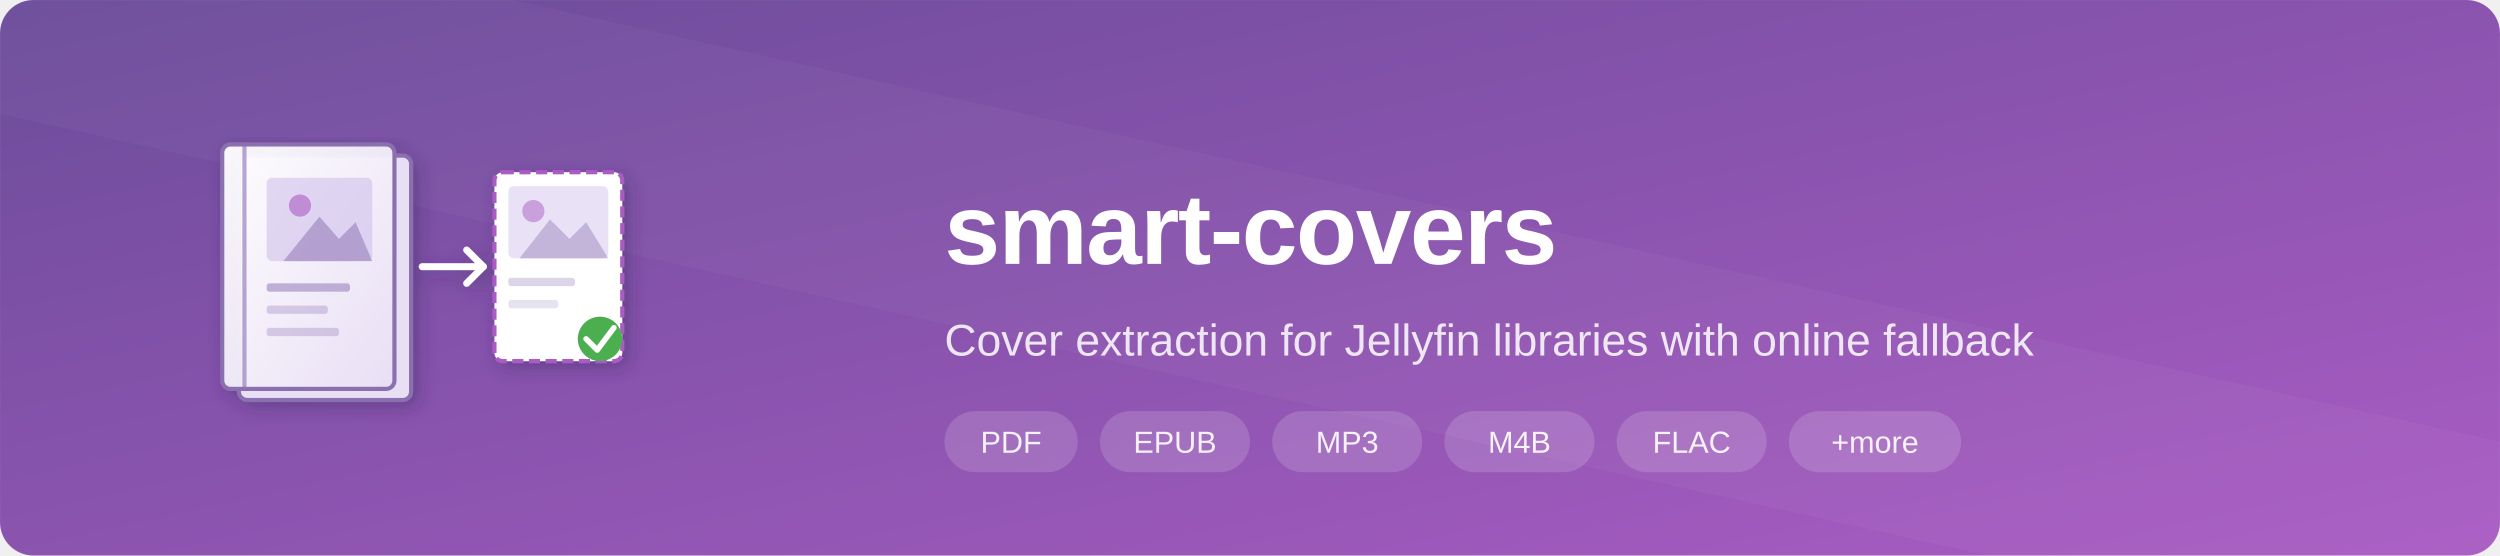
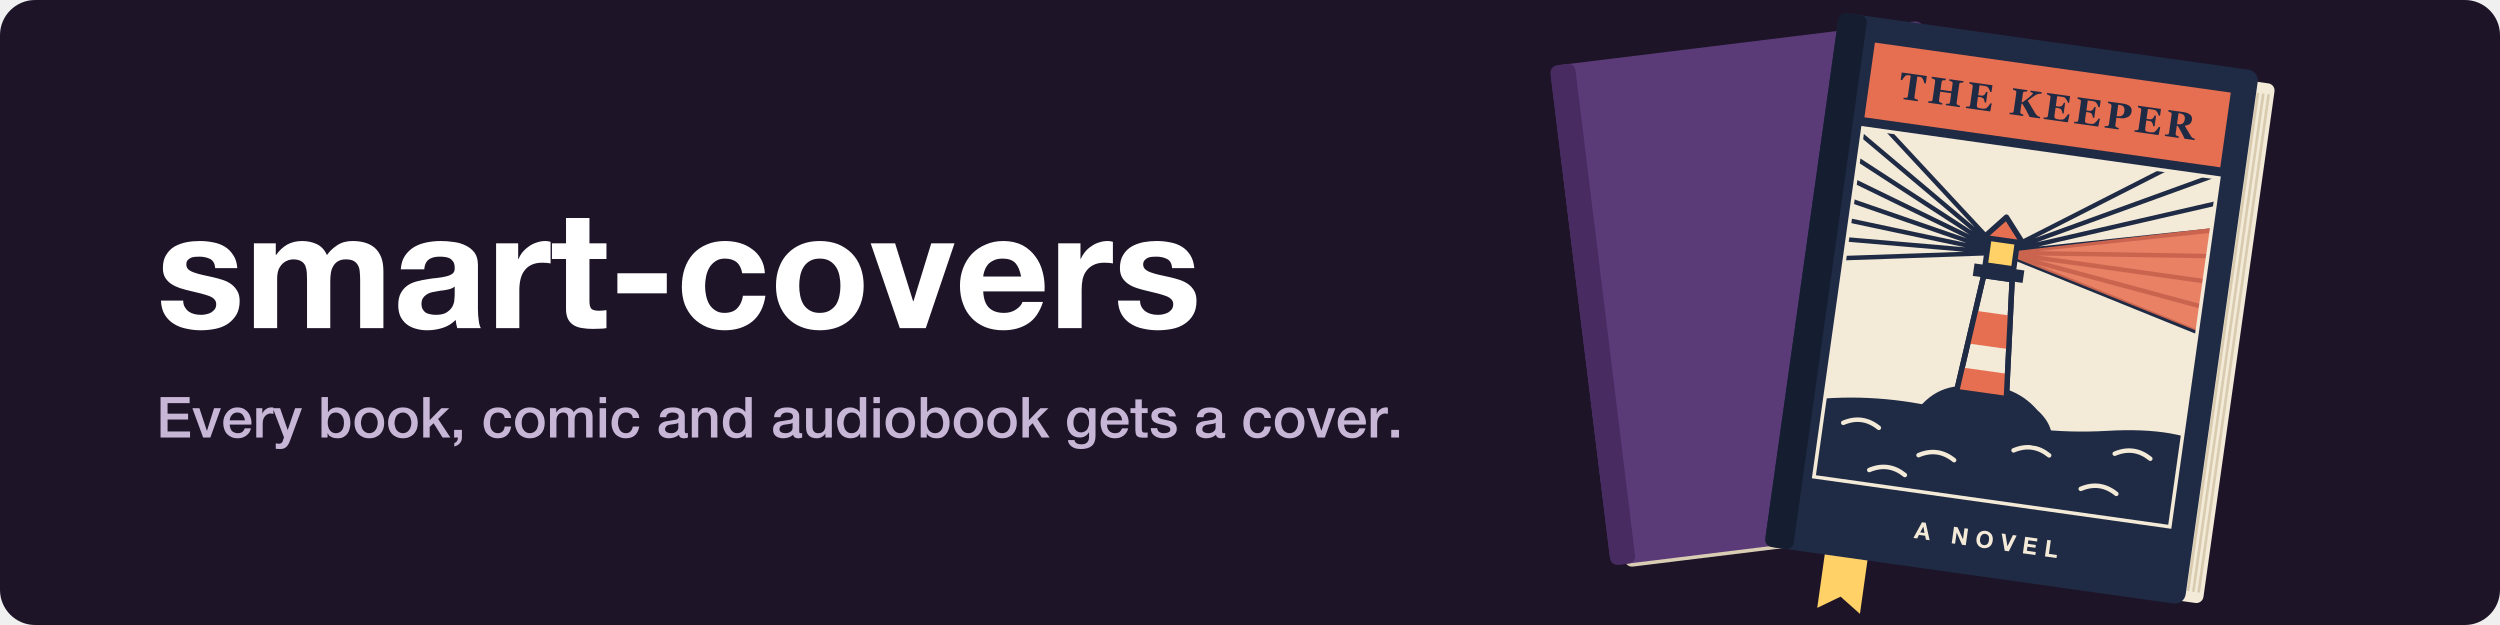
- <svg xmlns="http://www.w3.org/2000/svg" viewBox="0 0 900 200" width="900" height="200">
+ <svg xmlns="http://www.w3.org/2000/svg" viewBox="0 0 1280 320" width="1280" height="320" role="img" aria-label="smart-covers: a hardcover book with a lighthouse cover">
  <defs>
-     <linearGradient id="bg" x1="0%" y1="0%" x2="100%" y2="100%">
-       <stop offset="0%" stop-color="#6B4C9A" />
-       <stop offset="100%" stop-color="#AA5CC3" />
-     </linearGradient>
-     <linearGradient id="bookGrad" x1="0%" y1="0%" x2="100%" y2="100%">
-       <stop offset="0%" stop-color="#ffffff" stop-opacity="0.95" />
-       <stop offset="100%" stop-color="#e8dff5" stop-opacity="0.95" />
-     </linearGradient>
-     <filter id="shadow" x="-5%" y="-5%" width="115%" height="115%">
-       <feDropShadow dx="2" dy="2" stdDeviation="3" flood-color="#3a2260" flood-opacity="0.4" />
-     </filter>
+     <clipPath id="c">
+       <rect width="1280" height="320" rx="18" />
+     </clipPath>
+     <clipPath id="a">
+       <rect x="22" y="62" width="200" height="196" />
+     </clipPath>
  </defs>
-   <rect width="900" height="200" rx="12" fill="url(#bg)" />
-   <rect width="900" height="200" rx="12" fill="none" stroke="white" stroke-opacity="0.05" stroke-width="0.5" />
-   <line x1="0" y1="0" x2="900" y2="200" stroke="white" stroke-opacity="0.03" stroke-width="80" />
-   <g transform="translate(80, 52)" filter="url(#shadow)">
-     <rect x="6" y="4" width="62" height="88" rx="3" fill="#e8dff5" stroke="#8b6fb0" stroke-width="1.5" />
-     <rect x="0" y="0" width="62" height="88" rx="3" fill="url(#bookGrad)" stroke="#8b6fb0" stroke-width="1.5" />
-     <line x1="8" y1="0" x2="8" y2="88" stroke="#8b6fb0" stroke-width="1.5" stroke-opacity="0.6" />
-     <rect x="16" y="12" width="38" height="30" rx="2" fill="#c9b8e8" fill-opacity="0.5" />
-     <circle cx="28" cy="22" r="4" fill="#AA5CC3" fill-opacity="0.6" />
-     <polygon points="22,42 35,26 42,34 48,28 54,42" fill="#8b6fb0" fill-opacity="0.5" />
-     <rect x="16" y="50" width="30" height="3" rx="1" fill="#8b6fb0" fill-opacity="0.5" />
-     <rect x="16" y="58" width="22" height="3" rx="1" fill="#8b6fb0" fill-opacity="0.3" />
-     <rect x="16" y="66" width="26" height="3" rx="1" fill="#8b6fb0" fill-opacity="0.3" />
-     <g transform="translate(72, 30)">
-       <line x1="0" y1="14" x2="22" y2="14" stroke="white" stroke-width="2.5" stroke-linecap="round" />
-       <polyline points="16,8 22,14 16,20" fill="none" stroke="white" stroke-width="2.5" stroke-linecap="round" stroke-linejoin="round" />
+   <g clip-path="url(#c)">
+     <rect width="1280" height="320" fill="#1d1428" />
+     <path fill="#fff" d="M93.8 153.9l-11.4 0q.2 4.4 2 7.3 1.8 2.9 4.6 4.6 2.8 1.8 6.5 2.5 3.6 .8 7.3 .8 3.7 0 7.3-.7 3.6-.7 6.4-2.5 2.7-1.8 4.5-4.7 1.7-2.9 1.7-7.1 0-3.1-1.2-5.1-1.2-2.1-3.1-3.5-1.9-1.4-4.4-2.2-2.5-.8-5.1-1.4-2.5-.6-5-1.1-2.4-.5-4.3-1.2-1.9-.6-3.1-1.6-1.1-1-1.1-2.6 0-1.3 .6-2.1 .7-.8 1.7-1.3 .9-.4 2.1-.5 1.2-.1 2.2-.1 3.2 0 5.6 1.2 2.3 1.2 2.6 4.7l11.3 0q-.3-4.1-2.1-6.7-1.7-2.7-4.3-4.3-2.6-1.6-5.9-2.2-3.3-.7-6.9-.7-3.5 0-6.8 .6-3.4 .7-6.1 2.2-2.7 1.6-4.3 4.3-1.7 2.6-1.7 6.8 0 2.9 1.2 4.9 1.2 1.9 3.1 3.2 2 1.3 4.4 2.1 2.5 .8 5.1 1.4 6.4 1.4 10 2.7 3.5 1.4 3.5 4.1 0 1.5-.7 2.6-.8 1-1.9 1.7-1.1 .6-2.5 .9-1.4 .3-2.7 .3-1.7 0-3.4-.4-1.6-.4-2.9-1.3-1.2-.9-2-2.3-.8-1.4-.8-3.3zm36.2-29.3l0 43.4 11.9 0 0-25.2q0-3.2 .9-5.2 1-1.9 2.3-3 1.3-1 2.6-1.4 1.4-.4 2.3-.4 2.8 0 4.3 1 1.5 .9 2.1 2.5 .6 1.6 .7 3.5 .1 1.9 .1 3.8l0 24.4 11.9 0 0-24.2q0-2 .3-4 .3-2 1.2-3.5 .9-1.6 2.4-2.5 1.6-1 4.1-1 2.5 0 4 .8 1.5 .9 2.2 2.3 .8 1.4 .9 3.4 .2 1.9 .2 4.1l0 24.6 11.9 0 0-29.1q0-4.2-1.1-7.1-1.2-3-3.3-4.9-2.1-1.8-5.1-2.7-2.9-.8-6.3-.8-4.6 0-7.9 2.2-3.3 2.2-5.2 5-1.8-4-5.2-5.6-3.4-1.6-7.5-1.6-4.3 0-7.6 1.8-3.3 1.9-5.7 5.3l-.2 0 0-5.9zm75.2 13.3q.3-4.2 2.1-6.9 1.9-2.8 4.7-4.5 2.9-1.7 6.5-2.4 3.5-.7 7.2-.7 3.2 0 6.6 .5 3.4 .4 6.1 1.8 2.8 1.3 4.6 3.7 1.7 2.4 1.7 6.3l0 22.6q0 3 .4 5.7 .3 2.7 1.1 4l-12.1 0q-.3-1-.5-2.1-.2-1-.3-2.1-2.9 2.9-6.7 4.1-3.9 1.2-7.9 1.2-3.1 0-5.8-.8-2.7-.7-4.7-2.3-2-1.6-3.2-4-1.1-2.5-1.1-5.8 0-3.7 1.3-6.1 1.3-2.4 3.4-3.9 2-1.4 4.7-2.1 2.6-.7 5.3-1.1 2.7-.5 5.3-.7 2.6-.3 4.6-.8 2-.5 3.2-1.4 1.2-1 1.1-2.8 0-2-.6-3.1-.7-1.1-1.7-1.8-1.1-.6-2.5-.8-1.3-.2-2.9-.2-3.6 0-5.6 1.5-2 1.5-2.3 5zm27.6 8.8q-.8 .7-1.9 1.1-1.1 .4-2.4 .6-1.3 .3-2.8 .4-1.4 .2-2.8 .5-1.4 .2-2.7 .6-1.3 .5-2.2 1.2-1 .7-1.6 1.8-.6 1.1-.6 2.8 0 1.5 .6 2.6 .6 1.1 1.6 1.8 1 .6 2.4 .8 1.3 .3 2.7 .3 3.6 0 5.5-1.2 1.9-1.2 2.9-2.8 .9-1.6 1.1-3.3 .2-1.7 .2-2.7zm21.2-22.1l0 43.4 11.9 0 0-19.6q0-2.9 .6-5.4 .6-2.6 2-4.4 1.3-1.9 3.6-3 2.3-1.1 5.6-1.1 1 0 2.2 .1 1.2 .1 2 .3l0-11.1q-1.4-.4-2.6-.4-2.2 0-4.3 .7-2.1 .6-4 1.9-1.8 1.2-3.3 2.9-1.4 1.7-2.2 3.7l-.2 0 0-8zm47.8 0l0-13-12 0 0 13-7.2 0 0 8 7.2 0 0 25.6q0 3.2 1.1 5.3 1.1 2 3 3.1 1.9 1.1 4.4 1.4 2.5 .4 5.2 .4 1.8 0 3.6-.1 1.9 0 3.4-.3l0-9.2q-.8 .1-1.8 .2-.9 .1-1.9 .1-3 0-4-1-1-1-1-4l0-21.5 8.7 0 0-8zm14.3 15.3l0 10.3 25.3 0 0-10.3zm63.9 0l11.6 0q-.2-4.2-2-7.3-1.7-3.1-4.6-5.1-2.8-2.1-6.3-3.1-3.6-1-7.5-1-5.3 0-9.4 1.8-4.1 1.7-7 4.9-2.8 3.1-4.3 7.5-1.4 4.3-1.4 9.3 0 4.9 1.5 9 1.6 4 4.5 7 2.9 2.9 6.9 4.6 4.1 1.6 9 1.6 8.6 0 14.2-4.5 5.5-4.6 6.7-13.2l-11.5 0q-.6 4-2.9 6.4-2.3 2.4-6.6 2.4-2.8 0-4.7-1.3-1.9-1.2-3.1-3.2-1.1-2-1.6-4.4-.5-2.5-.5-4.8 0-2.4 .5-4.9 .5-2.5 1.7-4.6 1.2-2 3.2-3.3 1.9-1.3 4.7-1.3 7.7 0 8.9 7.5zm29.2 6.4q0-2.6 .5-5.1 .5-2.5 1.7-4.4 1.2-2 3.3-3.2 2-1.2 5-1.2 3 0 5.1 1.2 2 1.2 3.3 3.2 1.2 1.9 1.7 4.4 .5 2.5 .5 5.1 0 2.6-.5 5.1-.5 2.5-1.7 4.5-1.3 1.9-3.3 3.1-2.1 1.2-5.1 1.2-3 0-5-1.2-2.1-1.2-3.3-3.1-1.2-2-1.7-4.5-.5-2.5-.5-5.1zm-11.9 0q0 5.2 1.6 9.4 1.6 4.2 4.5 7.2 2.9 3 7.1 4.6 4.1 1.6 9.2 1.6 5.1 0 9.3-1.6 4.1-1.6 7.1-4.6 2.9-3 4.5-7.2 1.6-4.2 1.6-9.4 0-5.2-1.6-9.4-1.6-4.3-4.5-7.2-3-3-7.1-4.7-4.2-1.6-9.3-1.6-5.1 0-9.2 1.6-4.2 1.7-7.1 4.7-2.9 2.9-4.5 7.2-1.6 4.2-1.6 9.4zm76.7 21.7l14.7-43.4-11.9 0-9.1 29.6-.2 0-9.2-29.6-12.5 0 14.9 43.4zm48.8-26.4l-19.4 0q.1-1.2 .6-2.8 .5-1.6 1.6-3.1 1.1-1.4 3-2.3 1.9-1 4.8-1 4.3 0 6.5 2.3 2.1 2.4 2.9 6.9zm-19.4 7.6l31.4 0q.3-5.1-.9-9.7-1.1-4.6-3.8-8.2-2.6-3.6-6.7-5.8-4.2-2.1-9.7-2.1-5 0-9 1.8-4.1 1.7-7.1 4.8-2.9 3.1-4.5 7.3-1.6 4.2-1.6 9 0 5.1 1.6 9.3 1.5 4.2 4.4 7.2 2.8 3 7 4.7 4.1 1.6 9.2 1.6 7.4 0 12.6-3.4 5.2-3.3 7.7-11.1l-10.5 0q-.6 2-3.2 3.8-2.6 1.8-6.2 1.8-5 0-7.7-2.6-2.7-2.6-3-8.4zm38.4-24.6l0 43.4 12 0 0-19.6q0-2.9 .5-5.4 .6-2.6 2-4.4 1.4-1.9 3.7-3 2.2-1.1 5.5-1.1 1.1 0 2.3 .1 1.2 .1 2 .3l0-11.1q-1.4-.4-2.6-.4-2.3 0-4.4 .7-2.1 .6-3.9 1.9-1.9 1.2-3.3 2.9-1.4 1.7-2.3 3.7l-.1 0 0-8zm41.9 29.3l-11.3 0q.2 4.4 2 7.3 1.8 2.9 4.6 4.6 2.8 1.8 6.4 2.5 3.6 .8 7.4 .8 3.7 0 7.3-.7 3.6-.7 6.3-2.5 2.8-1.8 4.5-4.7 1.7-2.9 1.7-7.1 0-3.1-1.1-5.1-1.2-2.1-3.1-3.5-2-1.4-4.4-2.2-2.5-.8-5.1-1.4-2.6-.6-5-1.1-2.4-.5-4.3-1.2-1.9-.6-3.1-1.6-1.2-1-1.2-2.6 0-1.3 .7-2.1 .7-.8 1.7-1.3 .9-.4 2.1-.5 1.2-.1 2.2-.1 3.2 0 5.5 1.2 2.4 1.2 2.6 4.7l11.4 0q-.4-4.1-2.1-6.7-1.7-2.7-4.3-4.3-2.6-1.6-5.9-2.2-3.4-.7-6.9-.7-3.5 0-6.9 .6-3.3 .7-6 2.2-2.7 1.6-4.3 4.3-1.7 2.6-1.7 6.8 0 2.9 1.2 4.9 1.2 1.9 3.1 3.2 1.9 1.3 4.4 2.1 2.5 .8 5.1 1.4 6.4 1.4 9.9 2.7 3.6 1.4 3.6 4.1 0 1.5-.7 2.6-.8 1-1.9 1.7-1.2 .6-2.5 .9-1.4 .3-2.7 .3-1.8 0-3.4-.4-1.6-.4-2.9-1.3-1.3-.9-2.1-2.3-.8-1.4-.8-3.3z" />
+     <path fill="#c7b6d6" d="M82.2 203.3l14.9 0 0 3.1-11.3 0 0 5.4 10.5 0 0 3-10.5 0 0 6.1 11.5 0 0 3.1-15.1 0zm16.3 5.7l3.6 0 3.8 11.5 .1 0 3.6-11.5 3.5 0-5.4 15-3.7 0zm26.9 6.2q-.1-.8-.4-1.5-.3-.7-.7-1.3-.5-.5-1.2-.9-.7-.3-1.5-.3-.9 0-1.6 .3-.7 .3-1.2 .9-.5 .5-.8 1.2-.3 .7-.4 1.6zm-7.8 2.2q0 .8 .3 1.6 .2 .9 .7 1.5 .5 .6 1.3 .9 .7 .4 1.8 .4 1.4 0 2.3-.6 .9-.7 1.3-1.9l3.2 0q-.3 1.2-.9 2.2-.7 .9-1.6 1.6-.9 .6-2 1-1.1 .3-2.3 .3-1.8 0-3.2-.6-1.3-.6-2.3-1.6-.9-1-1.4-2.5-.5-1.4-.5-3.2 0-1.6 .5-3 .6-1.4 1.5-2.5 .9-1.1 2.3-1.8 1.3-.6 3-.6 1.8 0 3.2 .7 1.4 .8 2.3 2 .9 1.2 1.3 2.8 .5 1.6 .3 3.3zm13.6-8.4l3.1 0 0 2.9 0 0q.2-.6 .6-1.2 .4-.6 1-1 .6-.5 1.3-.8 .8-.3 1.5-.3 .6 0 .8 0 .2 .1 .5 .1l0 3.2q-.4-.1-.7-.1-.4-.1-.7-.1-.9 0-1.6 .4-.8 .3-1.3 1-.6 .6-.9 1.6-.3 .9-.3 2.2l0 7.1-3.3 0zm8.5 0l3.7 0 3.9 11.2 0 0 3.8-11.2 3.5 0-5.8 15.8q-.4 1-.8 2-.4 .9-1 1.6-.6 .7-1.4 1.1-.8 .4-2.1 .4-1.2 0-2.3-.1l0-2.8q.4 0 .7 .1 .4 .1 .8 .1 .6 0 1-.2 .4-.1 .6-.4 .3-.3 .4-.6 .2-.4 .3-.9l.4-1.2zm24.9-5.7l3.3 0 0 7.7 .1 0q.3-.6 .8-1 .5-.5 1.1-.8 .6-.3 1.2-.4 .7-.2 1.3-.2 1.8 0 3.1 .6 1.3 .6 2.2 1.7 .9 1.1 1.3 2.6 .4 1.4 .4 3.1 0 1.5-.4 2.9-.3 1.4-1.1 2.5-.8 1.1-2.1 1.8-1.2 .6-2.8 .6-.8 0-1.5-.1-.8-.1-1.5-.4-.7-.3-1.3-.7-.5-.5-.9-1.3l-.1 0 0 2.1-3.1 0zm11.5 13.2q0-1-.2-2-.3-.9-.8-1.7-.5-.7-1.3-1.1-.8-.5-1.8-.5-2.1 0-3.2 1.5-1 1.4-1 3.8 0 1.1 .3 2.1 .2 1 .8 1.7 .5 .7 1.3 1.1 .8 .4 1.8 .4 1.1 0 1.9-.5 .8-.4 1.3-1.2 .5-.7 .7-1.7 .2-.9 .2-1.9zm13 7.9q-1.8 0-3.2-.6-1.4-.6-2.4-1.6-1-1.1-1.5-2.5-.5-1.5-.5-3.2 0-1.7 .5-3.2 .5-1.4 1.5-2.5 1-1 2.4-1.6 1.4-.6 3.2-.6 1.8 0 3.2 .6 1.4 .6 2.4 1.6 1 1.1 1.5 2.5 .5 1.5 .5 3.2 0 1.7-.5 3.2-.5 1.4-1.5 2.5-1 1-2.4 1.6-1.4 .6-3.2 .6zm0-2.6q1.1 0 1.9-.5 .8-.4 1.3-1.2 .6-.7 .8-1.7 .3-.9 .3-1.9 0-1-.3-1.9-.2-1-.8-1.7-.5-.8-1.3-1.2-.8-.5-1.9-.5-1.1 0-1.9 .5-.8 .4-1.4 1.2-.5 .7-.7 1.7-.3 .9-.3 1.9 0 1 .3 1.9 .2 1 .7 1.7 .6 .8 1.4 1.2 .8 .5 1.9 .5zm17.2 2.6q-1.8 0-3.2-.6-1.4-.6-2.4-1.6-1-1.1-1.5-2.5-.5-1.5-.5-3.2 0-1.7 .5-3.2 .5-1.4 1.5-2.5 1-1 2.4-1.6 1.4-.6 3.2-.6 1.8 0 3.2 .6 1.4 .6 2.4 1.6 .9 1.1 1.5 2.5 .5 1.5 .5 3.2 0 1.7-.5 3.2-.6 1.4-1.5 2.5-1 1-2.4 1.6-1.4 .6-3.2 .6zm0-2.6q1.1 0 1.9-.5 .8-.4 1.3-1.2 .6-.7 .8-1.7 .3-.9 .3-1.9 0-1-.3-1.9-.2-1-.8-1.7-.5-.8-1.3-1.2-.8-.5-1.9-.5-1.1 0-1.9 .5-.8 .4-1.4 1.2-.5 .7-.7 1.7-.3 .9-.3 1.9 0 1 .3 1.9 .2 1 .7 1.7 .6 .8 1.4 1.2 .8 .5 1.9 .5zm10.4-18.5l3.3 0 0 11.8 6-6.1 4 0-5.7 5.5 6.3 9.5-4 0-4.6-7.3-2 1.9 0 5.4-3.3 0zm15.8 16.8l4 0 0 3.9q0 1.8-1.1 3-1.1 1.2-2.8 1.6l0-1.8q.9-.2 1.4-1 .5-.9 .5-1.8l-2 0zm25.9-6.1q-.2-1.4-1.1-2.1-.9-.7-2.3-.7-.6 0-1.3 .2-.8 .2-1.4 .8-.6 .6-1 1.7-.4 1.1-.4 2.8 0 .9 .2 1.8 .2 .9 .7 1.7 .5 .7 1.2 1.1 .8 .5 1.9 .5 1.4 0 2.4-.9 .9-.9 1.1-2.5l3.3 0q-.4 2.9-2.2 4.5-1.7 1.5-4.6 1.5-1.8 0-3.1-.6-1.4-.6-2.3-1.6-1-1-1.4-2.5-.5-1.4-.5-3 0-1.7 .5-3.2 .4-1.5 1.3-2.6 1-1.1 2.4-1.7 1.3-.6 3.2-.6 1.3 0 2.5 .3 1.1 .4 2.1 1 .9 .7 1.4 1.7 .6 1 .7 2.4zm12.9 10.4q-1.8 0-3.2-.6-1.4-.6-2.4-1.6-.9-1.1-1.4-2.5-.6-1.5-.6-3.2 0-1.7 .6-3.2 .5-1.4 1.4-2.5 1-1 2.4-1.6 1.4-.6 3.2-.6 1.8 0 3.2 .6 1.4 .6 2.4 1.6 1 1.1 1.5 2.5 .5 1.5 .5 3.2 0 1.7-.5 3.2-.5 1.4-1.5 2.5-1 1-2.4 1.6-1.4 .6-3.2 .6zm0-2.6q1.1 0 1.9-.5 .8-.4 1.4-1.2 .5-.7 .7-1.7 .3-.9 .3-1.9 0-1-.3-1.9-.2-1-.7-1.7-.6-.8-1.4-1.2-.8-.5-1.9-.5-1.1 0-1.9 .5-.8 .4-1.3 1.2-.6 .7-.8 1.7-.2 .9-.2 1.9 0 1 .2 1.9 .2 1 .8 1.7 .5 .8 1.3 1.2 .8 .5 1.9 .5zm10.3-12.8l3.2 0 0 2.1 .1 0q.3-.6 .8-1 .4-.5 .9-.8 .6-.3 1.3-.5 .7-.2 1.6-.2 1.3 0 2.5 .6 1.2 .6 1.7 1.9 .8-1.2 1.9-1.8 1.1-.7 2.8-.7 2.3 0 3.7 1.2 1.3 1.1 1.3 3.8l0 10.4-3.3 0 0-8.8q0-.9-.1-1.6 0-.7-.3-1.3-.3-.5-.8-.8-.6-.3-1.5-.3-1.7 0-2.5 1.1-.7 1-.7 2.9l0 8.8-3.3 0 0-9.6q0-1.6-.6-2.4-.6-.8-2.1-.8-.6 0-1.2 .3-.6 .2-1.1 .7-.4 .5-.7 1.2-.3 .8-.3 1.7l0 8.9-3.3 0zm25.4-5.7l3.3 0 0 3.1-3.3 0zm0 5.7l3.3 0 0 15-3.3 0zm17 5q-.2-1.4-1.1-2.1-1-.7-2.3-.7-.7 0-1.4 .2-.7 .2-1.3 .8-.7 .6-1.1 1.7-.4 1.1-.4 2.8 0 .9 .3 1.8 .2 .9 .7 1.7 .4 .7 1.2 1.1 .7 .5 1.8 .5 1.5 0 2.4-.9 .9-.9 1.2-2.5l3.3 0q-.5 2.9-2.2 4.5-1.8 1.5-4.7 1.5-1.8 0-3.1-.6-1.4-.6-2.3-1.6-.9-1-1.4-2.5-.5-1.4-.5-3 0-1.7 .5-3.2 .5-1.5 1.4-2.6 .9-1.1 2.3-1.7 1.4-.6 3.2-.6 1.3 0 2.5 .3 1.2 .4 2.1 1 .9 .7 1.5 1.7 .6 1 .7 2.4zm26.6 6.7q0 .6 .2 .8 .1 .3 .6 .3 .1 0 .3 0 .2 0 .5-.1l0 2.3q-.2 .1-.5 .2-.2 0-.5 .1-.3 0-.6 .1-.3 0-.5 0-1 0-1.7-.4-.6-.4-.8-1.4-1 .9-2.5 1.4-1.4 .4-2.7 .4-1.1 0-2-.3-.9-.2-1.6-.8-.7-.5-1.1-1.3-.5-.9-.5-2 0-1.4 .5-2.2 .5-.9 1.4-1.4 .8-.5 1.8-.7 1.1-.2 2.1-.3 .9-.2 1.7-.3 .8-.1 1.4-.2 .7-.2 1-.6 .4-.3 .4-1.1 0-.6-.3-1-.3-.4-.8-.6-.4-.2-1-.3-.5-.1-1-.1-1.4 0-2.3 .6-.9 .6-1 1.8l-3.3 0q.1-1.5 .7-2.4 .6-1 1.5-1.6 1-.5 2.2-.8 1.1-.2 2.4-.2 1.1 0 2.2 .2 1 .3 1.9 .8 .9 .5 1.4 1.3 .5 .9 .5 2.1zm-3.3-4.2q-.8 .5-1.9 .6-1.1 .1-2.2 .3-.5 .1-1 .2-.5 .2-.9 .5-.3 .2-.5 .7-.3 .4-.3 1.1 0 .5 .4 .9 .3 .4 .7 .6 .5 .2 1 .3 .5 .1 1 .1 .5 0 1.2-.1 .6-.2 1.2-.5 .5-.4 .9-.9 .4-.6 .4-1.3zm6.9-7.5l3.1 0 0 2.2 .1 .1q.7-1.3 1.9-2 1.2-.7 2.7-.7 2.5 0 3.9 1.3 1.4 1.3 1.4 3.8l0 10.3-3.3 0 0-9.4q0-1.8-.7-2.6-.7-.8-2.2-.8-.8 0-1.5 .3-.7 .3-1.1 .9-.5 .5-.8 1.2-.2 .7-.2 1.6l0 8.8-3.3 0zm30.7 15l-3.1 0 0-2-.1 0q-.6 1.3-1.9 1.8-1.3 .6-2.7 .6-1.8 0-3.1-.6-1.3-.6-2.2-1.7-.8-1.1-1.3-2.6-.4-1.4-.4-3.1 0-2 .5-3.5 .6-1.5 1.5-2.4 .9-1 2.1-1.4 1.2-.5 2.4-.5 .7 0 1.4 .1 .7 .2 1.4 .5 .7 .2 1.2 .7 .6 .4 1 1.1l0 0 0-7.7 3.3 0zm-11.5-7.3q0 .9 .2 1.8 .3 1 .8 1.7 .5 .7 1.3 1.2 .8 .4 1.8 .4 1.1 0 1.9-.5 .8-.4 1.3-1.2 .6-.7 .8-1.7 .2-.9 .2-1.9 0-2.5-1.1-3.9-1.1-1.4-3-1.4-1.2 0-2 .5-.8 .5-1.3 1.2-.5 .8-.7 1.8-.2 .9-.2 2zm35.8 4q0 .6 .1 .8 .2 .3 .6 .3 .2 0 .4 0 .2 0 .4-.1l0 2.3q-.1 .1-.4 .2-.3 0-.6 .1-.3 0-.5 .1-.3 0-.5 0-1.1 0-1.7-.4-.7-.4-.9-1.4-1 .9-2.4 1.4-1.5 .4-2.8 .4-1 0-1.9-.3-1-.2-1.7-.8-.7-.5-1.1-1.3-.4-.9-.4-2 0-1.4 .5-2.2 .5-.9 1.3-1.4 .8-.5 1.9-.7 1-.2 2.1-.3 .9-.2 1.7-.3 .8-.1 1.4-.2 .6-.2 1-.6 .3-.3 .3-1.1 0-.6-.3-1-.3-.4-.7-.6-.5-.2-1-.3-.6-.1-1.1-.1-1.3 0-2.2 .6-.9 .6-1.1 1.8l-3.3 0q.1-1.5 .7-2.4 .6-1 1.6-1.6 .9-.5 2.1-.8 1.2-.2 2.4-.2 1.1 0 2.2 .2 1.1 .3 2 .8 .8 .5 1.3 1.3 .6 .9 .6 2.1zm-3.4-4.2q-.7 .5-1.8 .6-1.1 .1-2.2 .3-.5 .1-1 .2-.5 .2-.9 .5-.4 .2-.6 .7-.2 .4-.2 1.1 0 .5 .3 .9 .3 .4 .8 .6 .4 .2 1 .3 .5 .1 .9 .1 .6 0 1.2-.1 .7-.2 1.2-.5 .6-.4 1-.9 .3-.6 .3-1.3zm20.1 7.5l-3.3 0 0-2.1 0 0q-.6 1.1-1.8 1.8-1.2 .7-2.5 .7-2.9 0-4.3-1.5-1.3-1.4-1.3-4.4l0-9.5 3.3 0 0 9.2q0 2 .8 2.8 .7 .8 2.1 .8 1 0 1.7-.3 .7-.3 1.2-.9 .4-.5 .6-1.3 .2-.7 .2-1.6l0-8.7 3.3 0zm17.6 0l-3.1 0 0-2-.1 0q-.7 1.3-1.9 1.8-1.3 .6-2.7 .6-1.8 0-3.1-.6-1.4-.6-2.2-1.7-.9-1.1-1.3-2.6-.5-1.4-.5-3.1 0-2 .6-3.5 .5-1.5 1.5-2.4 .9-1 2-1.4 1.2-.5 2.4-.5 .7 0 1.5 .1 .7 .2 1.3 .5 .7 .2 1.3 .7 .5 .4 .9 1.1l.1 0 0-7.7 3.3 0zm-11.6-7.3q0 .9 .3 1.8 .2 1 .7 1.7 .6 .7 1.3 1.2 .8 .4 1.9 .4 1.1 0 1.9-.5 .8-.4 1.3-1.2 .5-.7 .7-1.7 .3-.9 .3-1.9 0-2.5-1.1-3.9-1.1-1.4-3.1-1.4-1.1 0-1.9 .5-.8 .5-1.3 1.2-.5 .8-.7 1.8-.3 .9-.3 2zm15.3-13.4l3.3 0 0 3.1-3.3 0zm0 5.7l3.3 0 0 15-3.3 0zm13.7 15.4q-1.8 0-3.2-.6-1.4-.6-2.3-1.6-1-1.1-1.5-2.5-.5-1.5-.5-3.2 0-1.7 .5-3.2 .5-1.4 1.5-2.5 .9-1 2.3-1.6 1.4-.6 3.2-.6 1.8 0 3.2 .6 1.5 .6 2.4 1.6 1 1.1 1.5 2.5 .5 1.5 .5 3.2 0 1.7-.5 3.2-.5 1.4-1.5 2.5-.9 1-2.4 1.6-1.4 .6-3.2 .6zm0-2.6q1.1 0 2-.5 .8-.4 1.3-1.2 .5-.7 .8-1.7 .2-.9 .2-1.9 0-1-.2-1.9-.3-1-.8-1.7-.5-.8-1.3-1.2-.9-.5-2-.5-1.1 0-1.9 .5-.8 .4-1.3 1.2-.5 .7-.8 1.7-.2 .9-.2 1.9 0 1 .2 1.9 .3 1 .8 1.7 .5 .8 1.3 1.2 .8 .5 1.9 .5zm10.5-18.5l3.3 0 0 7.7 0 0q.4-.6 .9-1 .5-.5 1-.8 .6-.3 1.3-.4 .6-.2 1.3-.2 1.8 0 3.1 .6 1.3 .6 2.2 1.7 .8 1.1 1.3 2.6 .4 1.4 .4 3.1 0 1.5-.4 2.9-.4 1.4-1.2 2.5-.8 1.1-2 1.8-1.2 .6-2.9 .6-.7 0-1.5-.1-.8-.1-1.5-.4-.6-.3-1.2-.7-.6-.5-1-1.3l0 0 0 2.1-3.1 0zm11.5 13.2q0-1-.3-2-.2-.9-.7-1.7-.6-.7-1.4-1.1-.7-.5-1.7-.5-2.1 0-3.2 1.5-1.1 1.4-1.1 3.8 0 1.1 .3 2.1 .3 1 .8 1.7 .6 .7 1.4 1.1 .7 .4 1.8 .4 1.1 0 1.9-.5 .7-.4 1.3-1.2 .5-.7 .7-1.7 .2-.9 .2-1.9zm13 7.9q-1.8 0-3.2-.6-1.5-.6-2.4-1.6-1-1.1-1.5-2.5-.5-1.5-.5-3.2 0-1.7 .5-3.2 .5-1.4 1.5-2.5 .9-1 2.4-1.6 1.4-.6 3.2-.6 1.8 0 3.2 .6 1.4 .6 2.3 1.6 1 1.1 1.5 2.5 .5 1.5 .5 3.2 0 1.7-.5 3.2-.5 1.4-1.5 2.5-.9 1-2.3 1.6-1.4 .6-3.2 .6zm0-2.6q1.1 0 1.9-.5 .8-.4 1.3-1.2 .5-.7 .8-1.7 .2-.9 .2-1.9 0-1-.2-1.9-.3-1-.8-1.7-.5-.8-1.3-1.2-.8-.5-1.9-.5-1.1 0-2 .5-.8 .4-1.3 1.2-.5 .7-.8 1.7-.2 .9-.2 1.9 0 1 .2 1.9 .3 1 .8 1.7 .5 .8 1.3 1.2 .9 .5 2 .5zm17.2 2.6q-1.8 0-3.2-.6-1.5-.6-2.4-1.6-1-1.1-1.5-2.5-.5-1.5-.5-3.2 0-1.7 .5-3.2 .5-1.4 1.5-2.5 .9-1 2.4-1.6 1.4-.6 3.2-.6 1.8 0 3.2 .6 1.4 .6 2.3 1.6 1 1.1 1.5 2.5 .5 1.5 .5 3.2 0 1.7-.5 3.2-.5 1.4-1.5 2.5-.9 1-2.3 1.6-1.4 .6-3.2 .6zm0-2.6q1.1 0 1.9-.5 .8-.4 1.3-1.2 .5-.7 .8-1.7 .2-.9 .2-1.9 0-1-.2-1.9-.3-1-.8-1.7-.5-.8-1.3-1.2-.8-.5-1.9-.5-1.1 0-2 .5-.8 .4-1.3 1.2-.5 .7-.8 1.7-.2 .9-.2 1.9 0 1 .2 1.9 .3 1 .8 1.7 .5 .8 1.3 1.2 .9 .5 2 .5zm10.4-18.5l3.3 0 0 11.8 5.9-6.1 4.1 0-5.7 5.5 6.3 9.5-4.1 0-4.6-7.3-1.9 1.9 0 5.4-3.3 0zm37.4 19.9q0 3.4-1.9 5.1-1.9 1.6-5.5 1.6-1.1 0-2.3-.2-1.1-.2-2.1-.8-.9-.5-1.5-1.4-.7-.9-.8-2.2l3.3 0q.2 .7 .5 1.1 .4 .4 .8 .7 .5 .2 1.1 .3 .6 .1 1.2 .1 2 0 2.9-1 1-1 1-2.8l0-2.3-.1 0q-.7 1.2-1.9 1.9-1.2 .7-2.6 .7-1.8 0-3-.6-1.3-.6-2.1-1.7-.9-1.1-1.2-2.5-.4-1.5-.4-3.1 0-1.5 .5-2.9 .4-1.3 1.3-2.4 .9-1 2.1-1.6 1.3-.6 2.9-.6 1.4 0 2.6 .6 1.2 .6 1.8 1.9l.1 0 0-2.1 3.3 0zm-7.4-1.8q1.1 0 1.9-.5 .8-.4 1.3-1.1 .4-.8 .7-1.7 .2-1 .2-1.9 0-1-.3-1.9-.2-.9-.7-1.6-.4-.7-1.2-1.1-.8-.4-1.9-.4-1.1 0-1.8 .5-.8 .4-1.2 1.2-.5 .7-.7 1.7-.2 .9-.2 1.8 0 1 .2 1.8 .3 .9 .7 1.6 .5 .7 1.3 1.2 .7 .4 1.7 .4zm21-6.2q-.1-.8-.3-1.5-.3-.7-.8-1.3-.5-.5-1.1-.9-.7-.3-1.6-.3-.8 0-1.5 .3-.8 .3-1.3 .9-.5 .5-.8 1.2-.3 .7-.3 1.6zm-7.7 2.2q0 .8 .2 1.6 .3 .9 .8 1.5 .5 .6 1.2 .9 .8 .4 1.8 .4 1.5 0 2.4-.6 .8-.7 1.3-1.9l3.1 0q-.2 1.2-.9 2.2-.6 .9-1.5 1.6-.9 .6-2 1-1.2 .3-2.4 .3-1.7 0-3.1-.6-1.4-.6-2.3-1.6-1-1-1.4-2.5-.5-1.4-.5-3.2 0-1.6 .5-3 .5-1.4 1.4-2.5 1-1.1 2.3-1.8 1.4-.6 3-.6 1.8 0 3.2 .7 1.4 .8 2.3 2 1 1.2 1.4 2.8 .4 1.6 .2 3.3zm12-8.4l2.5 0 0-4.5 3.3 0 0 4.5 3 0 0 2.5-3 0 0 8q0 .5 .1 .9 0 .4 .2 .6 .1 .3 .5 .4 .3 .1 .8 .1 .4 0 .7 0 .4 0 .7-.1l0 2.6q-.5 0-1.1 .1-.5 0-1 0-1.3 0-2.1-.2-.8-.2-1.3-.7-.4-.5-.6-1.2-.1-.8-.2-1.7l0-8.8-2.5 0zm13.7 10.2q.1 1.4 1.1 2 .9 .6 2.3 .6 .4 0 1-.1 .6 0 1.2-.3 .5-.2 .8-.5 .3-.4 .3-1.1 0-.6-.4-1-.5-.4-1.2-.7-.6-.2-1.5-.4-.9-.2-1.8-.4-.9-.2-1.8-.5-.8-.3-1.5-.7-.7-.5-1.1-1.3-.4-.8-.4-1.9 0-1.2 .6-2.1 .6-.8 1.5-1.3 .9-.5 2-.7 1.2-.2 2.2-.2 1.1 0 2.2 .2 1 .3 1.9 .8 .9 .6 1.4 1.5 .6 .9 .7 2.1l-3.4 0q-.3-1.2-1.1-1.6-.9-.4-2-.4-.3 0-.8 .1-.5 0-.9 .2-.4 .1-.7 .5-.3 .3-.3 .7 0 .7 .4 1 .4 .4 1.1 .7 .7 .2 1.6 .4 .9 .2 1.8 .4 .9 .2 1.7 .4 .9 .3 1.6 .8 .7 .5 1.1 1.3 .4 .7 .4 1.8 0 1.4-.6 2.3-.6 .9-1.6 1.5-.9 .6-2.1 .8-1.2 .3-2.4 .3-1.4 0-2.6-.3-1.2-.3-2.1-1-.9-.6-1.4-1.6-.5-1-.5-2.3zm33.2 1.5q0 .6 .1 .8 .2 .3 .6 .3 .2 0 .4 0 .2 0 .5-.1l0 2.3q-.2 .1-.5 .2-.3 0-.6 .1-.2 0-.5 .1-.3 0-.5 0-1 0-1.7-.4-.7-.4-.9-1.4-1 .9-2.4 1.4-1.4 .4-2.8 .4-1 0-1.9-.3-.9-.2-1.7-.8-.7-.5-1.1-1.3-.4-.9-.4-2 0-1.4 .5-2.2 .5-.9 1.3-1.4 .9-.5 1.9-.7 1-.2 2.1-.3 .9-.2 1.7-.3 .8-.1 1.4-.2 .6-.2 1-.6 .4-.3 .4-1.1 0-.6-.3-1-.3-.4-.8-.6-.4-.2-1-.3-.5-.1-1-.1-1.4 0-2.3 .6-.9 .6-1 1.8l-3.4 0q.1-1.5 .7-2.4 .7-1 1.6-1.6 .9-.5 2.1-.8 1.2-.2 2.5-.2 1.1 0 2.1 .2 1.1 .3 2 .8 .8 .5 1.3 1.3 .6 .9 .6 2.1zm-3.3-4.2q-.8 .5-1.9 .6-1.1 .1-2.2 .3-.5 .1-1 .2-.5 .2-.9 .5-.4 .2-.6 .7-.2 .4-.2 1.1 0 .5 .3 .9 .3 .4 .8 .6 .4 .2 1 .3 .5 .1 .9 .1 .6 0 1.2-.1 .7-.2 1.2-.5 .6-.4 1-.9 .4-.6 .4-1.3zm25-2.5q-.2-1.4-1.1-2.1-.9-.7-2.3-.7-.6 0-1.4 .2-.7 .2-1.3 .8-.6 .6-1 1.7-.4 1.1-.4 2.8 0 .9 .2 1.8 .2 .9 .7 1.7 .5 .7 1.2 1.1 .8 .5 1.8 .5 1.5 0 2.4-.9 1-.9 1.2-2.5l3.3 0q-.4 2.9-2.2 4.5-1.8 1.5-4.7 1.5-1.7 0-3.1-.6-1.3-.6-2.2-1.6-1-1-1.5-2.5-.4-1.4-.4-3 0-1.7 .4-3.2 .5-1.5 1.4-2.6 1-1.1 2.3-1.7 1.4-.6 3.3-.6 1.3 0 2.4 .3 1.2 .4 2.1 1 .9 .7 1.5 1.7 .6 1 .7 2.4zm12.9 10.4q-1.8 0-3.2-.6-1.4-.6-2.4-1.6-1-1.1-1.5-2.5-.5-1.5-.5-3.2 0-1.7 .5-3.2 .5-1.4 1.5-2.5 1-1 2.4-1.6 1.4-.6 3.2-.6 1.8 0 3.2 .6 1.4 .6 2.4 1.6 .9 1.1 1.5 2.5 .5 1.5 .5 3.2 0 1.7-.5 3.2-.6 1.4-1.5 2.5-1 1-2.4 1.6-1.4 .6-3.2 .6zm0-2.6q1.1 0 1.9-.5 .8-.4 1.3-1.2 .6-.7 .8-1.7 .3-.9 .3-1.9 0-1-.3-1.9-.2-1-.8-1.7-.5-.8-1.3-1.2-.8-.5-1.9-.5-1.1 0-1.9 .5-.8 .4-1.4 1.2-.5 .7-.7 1.7-.3 .9-.3 1.9 0 1 .3 1.9 .2 1 .7 1.7 .6 .8 1.4 1.2 .8 .5 1.9 .5zm8.8-12.8l3.6 0 3.8 11.5 .1 0 3.6-11.5 3.5 0-5.4 15-3.7 0zm26.9 6.2q-.1-.8-.4-1.5-.2-.7-.7-1.3-.5-.5-1.2-.9-.7-.3-1.5-.3-.9 0-1.6 .3-.7 .3-1.2 .9-.5 .5-.8 1.2-.3 .7-.4 1.6zm-7.8 2.2q0 .8 .3 1.6 .2 .9 .7 1.5 .5 .6 1.3 .9 .7 .4 1.8 .4 1.4 0 2.3-.6 .9-.7 1.3-1.9l3.2 0q-.3 1.2-.9 2.2-.7 .9-1.6 1.6-.9 .6-2 1-1.1 .3-2.3 .3-1.8 0-3.2-.6-1.3-.6-2.3-1.6-.9-1-1.4-2.5-.5-1.4-.5-3.2 0-1.6 .5-3 .6-1.4 1.5-2.5 .9-1.1 2.3-1.8 1.3-.6 3-.6 1.8 0 3.2 .7 1.4 .8 2.3 2 .9 1.2 1.3 2.8 .5 1.6 .3 3.3zm13.6-8.4l3.1 0 0 2.9 .1 0q.1-.6 .5-1.2 .4-.6 1-1 .6-.5 1.4-.8 .7-.3 1.4-.3 .6 0 .8 0 .2 .1 .5 .1l0 3.2q-.4-.1-.7-.1-.4-.1-.7-.1-.9 0-1.6 .4-.8 .3-1.3 1-.6 .6-.9 1.6-.3 .9-.3 2.2l0 7.1-3.3 0zm10.5 11.1l4 0 0 3.9-4 0z" />
+     <g transform="translate(905 150) rotate(-7) scale(.92) translate(-105 -140)">
+       <rect x="8" y="6" width="210" height="276" rx="4" fill="#d9cdb4" />
+       <rect width="210" height="280" rx="6" fill="#5b3a78" />
+       <rect width="14" height="280" rx="4" fill="#472b61" />
    </g>
-     <g transform="translate(98, 10)">
-       <rect x="0" y="0" width="46" height="68" rx="3" fill="white" stroke="#AA5CC3" stroke-width="1.5" stroke-dasharray="4 2" />
-       <rect x="5" y="5" width="36" height="26" rx="2" fill="#c9b8e8" fill-opacity="0.4" />
-       <circle cx="14" cy="14" r="4" fill="#AA5CC3" fill-opacity="0.5" />
-       <polygon points="9,31 20,17 27,24 33,18 41,31" fill="#8b6fb0" fill-opacity="0.4" />
-       <rect x="5" y="38" width="24" height="3" rx="1" fill="#8b6fb0" fill-opacity="0.3" />
-       <rect x="5" y="46" width="18" height="3" rx="1" fill="#8b6fb0" fill-opacity="0.2" />
-       <circle cx="38" cy="60" r="8" fill="#4CAF50" />
-       <polyline points="33,60 37,64 43,56" fill="none" stroke="white" stroke-width="2" stroke-linecap="round" stroke-linejoin="round" />
+     <g transform="translate(1030 158) rotate(8) scale(.92) translate(-118.0 -150.0)">
+       <rect x="10" y="6" width="236" height="292" rx="4" fill="#f3ead8" />
+       <path d="M237 12v280M240 12v280M243 12v280" stroke="#d8cbb0" stroke-width="1.5" />
+       <path d="M34 296v34l12-8 12 8v-34z" fill="#ffd166" />
+       <rect width="236" height="300" rx="6" fill="#1f2a44" />
+       <rect width="16" height="300" rx="4" fill="#151d31" />
+       <rect x="22" y="14" width="200" height="42" fill="#e76f51" />
+       <path fill="#1f2a44" d="M53.2 32.6H52.4Q52.1 31.7 51.4 30.6Q50.7 29.5 50.1 29.5Q49.8 29.4 49.3 29.4Q48.8 29.4 48.4 29.4H48V40.8Q48 41.1 48.1 41.4Q48.2 41.7 48.6 41.9Q48.9 42 49.4 42.1Q49.9 42.2 50.2 42.2V43H42.1V42.2Q42.4 42.2 42.9 42.1Q43.5 42.1 43.7 42Q44.1 41.8 44.2 41.5Q44.3 41.3 44.3 40.9V29.4H43.8Q43.5 29.4 43 29.4Q42.5 29.4 42.2 29.5Q41.6 29.5 40.9 30.6Q40.2 31.7 39.9 32.6H39.1V28.4H53.2ZM73.8 43H65.9V42.2Q66.2 42.2 66.7 42.1Q67.2 42.1 67.4 42Q67.7 41.9 67.9 41.6Q68 41.4 68 41V36H61.8V40.9Q61.8 41.2 62 41.5Q62.1 41.8 62.5 41.9Q62.7 42 63.1 42.1Q63.6 42.2 63.9 42.2V43H56V42.2Q56.3 42.2 56.8 42.1Q57.3 42.1 57.5 42Q57.9 41.9 58 41.6Q58.2 41.3 58.2 40.9V30.7Q58.2 30.3 58 30Q57.9 29.8 57.5 29.6Q57.2 29.5 56.7 29.4Q56.3 29.3 56 29.2V28.4H63.9V29.2Q63.6 29.3 63.1 29.4Q62.7 29.4 62.5 29.5Q62.1 29.6 61.9 29.9Q61.8 30.2 61.8 30.6V34.9H68V30.7Q68 30.3 67.9 30Q67.8 29.8 67.4 29.6Q67.1 29.5 66.6 29.4Q66.2 29.3 65.9 29.2V28.4H73.8V29.2Q73.5 29.3 73.1 29.3Q72.6 29.4 72.3 29.5Q71.9 29.6 71.8 29.9Q71.7 30.2 71.7 30.6V40.9Q71.7 41.2 71.8 41.5Q71.9 41.7 72.3 41.9Q72.6 42 73 42.1Q73.5 42.2 73.8 42.2ZM90.1 32.2H89.3Q89 31.3 88.3 30.5Q87.6 29.6 86.9 29.5Q86.6 29.4 86 29.4Q85.5 29.4 85.1 29.4H83V35H84.5Q85 35 85.5 34.9Q86 34.7 86.3 34.3Q86.6 34.1 86.8 33.5Q87.1 32.9 87.1 32.5H87.9V38.5H87.1Q87.1 38.1 86.8 37.5Q86.6 36.8 86.3 36.6Q86 36.2 85.5 36.1Q85.1 35.9 84.5 35.9H83V40.1Q83 40.8 83.1 41.2Q83.2 41.5 83.4 41.7Q83.7 41.9 84.1 42Q84.6 42.1 85.4 42.1Q85.7 42.1 86.2 42.1Q86.7 42 87.1 42Q87.5 41.9 87.9 41.8Q88.3 41.7 88.5 41.5Q89 41 89.6 40Q90.2 39 90.4 38.5H91.1L90.9 43H77.2V42.2Q77.5 42.2 78 42.1Q78.5 42.1 78.7 42Q79.1 41.8 79.2 41.6Q79.3 41.3 79.3 40.9V30.7Q79.3 30.3 79.2 30Q79.1 29.8 78.7 29.6Q78.4 29.5 77.9 29.4Q77.5 29.3 77.2 29.2V28.4H90.1ZM118.8 43H113Q111.7 41 110.7 39.7Q109.6 38.3 108 36.3H107.5V40.9Q107.5 41.2 107.6 41.5Q107.7 41.7 108.1 41.9Q108.3 42 108.7 42.1Q109 42.2 109.4 42.2V43H101.7V42.2Q101.9 42.2 102.5 42.1Q103 42.1 103.2 42Q103.5 41.9 103.7 41.6Q103.8 41.4 103.8 41V30.7Q103.8 30.3 103.7 30Q103.6 29.8 103.2 29.6Q102.8 29.5 102.4 29.4Q101.9 29.3 101.7 29.2V28.4H109.7V29.2Q109.3 29.3 108.9 29.3Q108.4 29.4 108.1 29.5Q107.7 29.6 107.6 29.9Q107.5 30.2 107.5 30.6V35.5H107.9Q108.7 34.7 109.8 33.7Q110.8 32.7 111.4 32Q112.2 31.1 112.6 30.6Q113 30 113 29.6Q113 29.5 112.6 29.4Q112.3 29.3 111.5 29.2V28.4H117.8V29.2Q116.7 29.4 115.9 29.7Q115.1 30 114.4 30.6Q113.3 31.6 112.5 32.4Q111.8 33.1 110.7 34.2Q111.7 35.4 113.1 37.1Q114.5 38.9 115.8 40.5Q116.2 40.9 116.6 41.3Q117.1 41.7 117.6 42Q117.9 42.1 118.2 42.1Q118.5 42.2 118.8 42.2ZM133.7 32.2H133Q132.7 31.3 131.9 30.5Q131.2 29.6 130.5 29.5Q130.2 29.4 129.6 29.4Q129.1 29.4 128.7 29.4H126.6V35H128.1Q128.7 35 129.1 34.9Q129.6 34.7 130 34.3Q130.2 34.1 130.5 33.5Q130.7 32.9 130.8 32.5H131.5V38.5H130.8Q130.7 38.1 130.5 37.5Q130.2 36.8 130 36.6Q129.6 36.2 129.2 36.1Q128.7 35.9 128.1 35.9H126.6V40.1Q126.6 40.8 126.7 41.2Q126.8 41.5 127.1 41.7Q127.3 41.9 127.8 42Q128.2 42.1 129 42.1Q129.4 42.1 129.9 42.1Q130.4 42 130.7 42Q131.2 41.9 131.5 41.8Q131.9 41.7 132.1 41.5Q132.6 41 133.2 40Q133.8 39 134 38.5H134.8L134.5 43H120.8V42.2Q121.1 42.2 121.6 42.1Q122.1 42.1 122.3 42Q122.7 41.8 122.8 41.6Q123 41.3 123 40.9V30.7Q123 30.3 122.9 30Q122.7 29.8 122.3 29.6Q122.1 29.5 121.6 29.4Q121.1 29.3 120.8 29.2V28.4H133.7ZM150.9 32.2H150.1Q149.8 31.3 149.1 30.5Q148.4 29.6 147.6 29.5Q147.3 29.4 146.8 29.4Q146.2 29.4 145.9 29.4H143.8V35H145.3Q145.8 35 146.3 34.9Q146.7 34.7 147.1 34.3Q147.4 34.1 147.6 33.5Q147.8 32.9 147.9 32.5H148.7V38.5H147.9Q147.9 38.1 147.6 37.5Q147.3 36.8 147.1 36.6Q146.8 36.2 146.3 36.1Q145.9 35.9 145.3 35.9H143.8V40.1Q143.8 40.8 143.9 41.2Q144 41.5 144.2 41.7Q144.5 41.9 144.9 42Q145.4 42.1 146.1 42.1Q146.5 42.1 147 42.1Q147.5 42 147.9 42Q148.3 41.9 148.7 41.8Q149.1 41.7 149.2 41.5Q149.7 41 150.4 40Q151 39 151.2 38.5H151.9L151.6 43H138V42.2Q138.3 42.2 138.8 42.1Q139.3 42.1 139.5 42Q139.9 41.8 140 41.6Q140.1 41.3 140.1 40.9V30.7Q140.1 30.3 140 30Q139.9 29.8 139.5 29.6Q139.2 29.5 138.7 29.4Q138.2 29.3 138 29.2V28.4H150.9ZM168.8 32.1Q168.8 33.3 168.3 34.2Q167.8 35.1 166.9 35.6Q165.9 36.2 164.8 36.5Q163.6 36.7 162.1 36.7H160.9V40.8Q160.9 41.2 161 41.5Q161.2 41.7 161.6 41.9Q161.8 42 162.2 42.1Q162.7 42.2 163 42.2V43H155.1V42.2Q155.4 42.2 155.9 42.1Q156.4 42.1 156.6 42Q157 41.8 157.1 41.6Q157.3 41.3 157.3 40.9V30.7Q157.3 30.3 157.1 30Q157 29.8 156.6 29.6Q156.3 29.5 155.8 29.4Q155.4 29.3 155.1 29.2V28.4H163.2Q166 28.4 167.4 29.3Q168.8 30.2 168.8 32.1ZM164.8 32.6Q164.8 31 164.1 30.2Q163.4 29.4 161.8 29.4H160.9V35.8H161.3Q163 35.8 163.9 35Q164.8 34.2 164.8 32.6ZM184.8 32.2H184Q183.7 31.3 183 30.5Q182.2 29.6 181.5 29.5Q181.2 29.4 180.6 29.4Q180.1 29.4 179.7 29.4H177.6V35H179.1Q179.7 35 180.2 34.9Q180.6 34.7 181 34.3Q181.2 34.1 181.5 33.5Q181.7 32.9 181.8 32.5H182.6V38.5H181.8Q181.7 38.1 181.5 37.5Q181.2 36.8 181 36.6Q180.7 36.2 180.2 36.1Q179.7 35.9 179.1 35.9H177.6V40.1Q177.6 40.8 177.7 41.2Q177.8 41.5 178.1 41.7Q178.3 41.9 178.8 42Q179.2 42.1 180 42.1Q180.4 42.1 180.9 42.1Q181.4 42 181.8 42Q182.2 41.9 182.6 41.8Q182.9 41.7 183.1 41.5Q183.6 41 184.2 40Q184.8 39 185 38.5H185.8L185.5 43H171.9V42.2Q172.1 42.2 172.6 42.1Q173.1 42.1 173.3 42Q173.7 41.8 173.9 41.6Q174 41.3 174 40.9V30.7Q174 30.3 173.9 30Q173.8 29.8 173.3 29.6Q173.1 29.5 172.6 29.4Q172.1 29.3 171.9 29.2V28.4H184.8ZM205.7 43H200.1Q198.7 40.8 197.7 39.5Q196.8 38.2 195.3 36.4H194.8V40.9Q194.8 41.2 194.9 41.5Q195.1 41.7 195.4 41.9Q195.6 42 196.1 42.1Q196.5 42.2 196.8 42.2V43H189V42.2Q189.3 42.2 189.8 42.1Q190.3 42.1 190.5 42Q190.9 41.8 191 41.6Q191.1 41.3 191.1 40.9V30.7Q191.1 30.3 191 30Q190.9 29.8 190.5 29.6Q190.1 29.5 189.7 29.4Q189.3 29.3 189 29.2V28.4H197.2Q199.9 28.4 201.3 29.3Q202.7 30.2 202.7 31.9Q202.7 33.4 201.9 34.4Q201 35.3 199.2 35.8Q199.9 36.7 200.8 37.9Q201.7 39.1 202.8 40.3Q203.1 40.7 203.6 41.3Q204.2 41.9 204.6 42Q204.8 42.1 205.2 42.1Q205.6 42.2 205.7 42.2ZM198.7 32.2Q198.7 30.7 197.9 30.1Q197.1 29.4 195.6 29.4H194.8V35.5H195.6Q197.1 35.5 197.9 34.7Q198.7 33.9 198.7 32.2Z" />
+       <g clip-path="url(#a)">
+         <rect x="22" y="62" width="200" height="196" fill="#f3ead8" />
+         <path d="M108 120L360 183M108 120L366 152M108 120L368 120M108 120L366 88M108 120L360 57M108 120L351 27M108 120L338 -2M108 120L321 -29M108 120L-94 -44M108 120L-112 -18M108 120L-128 10M108 120L-139 40M108 120L-147 70M108 120L-151 102M108 120L-152 134M108 120L-148 165" stroke="#1f2a44" stroke-width="2.5" />
+         <path d="M108 120L230 88L230 150Z" fill="#e76f51" opacity=".85" />
+         <path d="M22 214Q60 206 100 212T180 210T240 212V260H22Z" fill="#1f2a44" />
+         <path d="M34 226q10-6 20 0M78 238q10-6 20 0M130 228q10-6 20 0M170 244q10-6 20 0M52 250q10-6 20 0M186 222q10-6 20 0" fill="none" stroke="#f3ead8" stroke-width="2.5" stroke-linecap="round" />
+         <path d="M70 222Q78 198 100 196Q124 190 140 204Q152 212 150 224Z" fill="#1f2a44" />
+         <path d="M94 200L100 134H116L122 200Z" fill="#f3ead8" stroke="#1f2a44" stroke-width="3" />
+         <path d="M96.4 172.6L98 154H118L119.6 172.6ZM95.2 186.3H120.8L122 200H94Z" fill="#e76f51" />
+         <path d="M94 200L100 134H116L122 200Z" fill="none" stroke="#1f2a44" stroke-width="3" />
+         <rect x="94" y="128" width="28" height="7" fill="#1f2a44" />
+         <rect x="100" y="112" width="16" height="16" fill="#ffd166" stroke="#1f2a44" stroke-width="3" />
+         <path d="M97 113L108 100L119 113Z" fill="#e76f51" stroke="#1f2a44" stroke-width="3" stroke-linejoin="round" />
+       </g>
+       <rect x="22" y="62" width="200" height="196" fill="none" stroke="#f3ead8" stroke-width="2" />
+       <path fill="#f3ead8" d="M84.9 280.4 86.2 277H86.2L87.3 280.4ZM85.1 274.7 81.6 284H83.7L84.4 281.9H87.9L88.6 284H90.7L87.2 274.7ZM103.1 274.7V284H105V277.8H105.1L108.9 284H111V274.7H109V280.9H109L105.1 274.7ZM118.4 279.4Q118.4 278.8 118.5 278.2Q118.7 277.6 119 277.2Q119.3 276.7 119.7 276.5Q120.2 276.2 120.9 276.2Q121.6 276.2 122.1 276.5Q122.6 276.7 122.9 277.2Q123.2 277.6 123.3 278.2Q123.4 278.8 123.4 279.4Q123.4 280 123.3 280.5Q123.2 281.1 122.9 281.5Q122.6 282 122.1 282.2Q121.6 282.5 120.9 282.5Q120.2 282.5 119.7 282.2Q119.3 282 119 281.5Q118.7 281.1 118.5 280.5Q118.4 280 118.4 279.4ZM116.4 279.4Q116.4 280.4 116.7 281.3Q117 282.2 117.6 282.8Q118.1 283.5 119 283.8Q119.8 284.2 120.9 284.2Q122 284.2 122.8 283.8Q123.7 283.5 124.3 282.8Q124.9 282.2 125.2 281.3Q125.5 280.4 125.5 279.4Q125.5 278.4 125.2 277.5Q124.9 276.6 124.3 275.9Q123.7 275.3 122.8 274.9Q122 274.5 120.9 274.5Q119.8 274.5 119 274.9Q118.1 275.3 117.6 275.9Q117 276.6 116.7 277.5Q116.4 278.4 116.4 279.4ZM135.2 284 138.3 274.7H136.2L134.1 281.2H134L132 274.7H129.9L132.9 284ZM143.1 274.7V284H150.1V282.3H145.1V280H149.6V278.4H145.1V276.4H150V274.7ZM155.5 274.7V284H162V282.3H157.5V274.7Z" />
    </g>
  </g>
-   <text x="340" y="95" font-family="'Segoe UI', 'Helvetica Neue', Arial, sans-serif" font-size="36" font-weight="700" fill="white" letter-spacing="-0.5">
-     smart-covers
-   </text>
-   <text x="340" y="128" font-family="'Segoe UI', 'Helvetica Neue', Arial, sans-serif" font-size="16" fill="white" fill-opacity="0.85" font-weight="400">
-     Cover extraction for Jellyfin libraries with online fallback
-   </text>
-   <g transform="translate(340, 148)">
-     <rect x="0" y="0" width="48" height="22" rx="11" fill="white" fill-opacity="0.15" />
-     <text x="24" y="15" font-family="'Segoe UI', 'Helvetica Neue', Arial, sans-serif" font-size="11" fill="white" fill-opacity="0.9" text-anchor="middle">PDF</text>
-     <rect x="56" y="0" width="54" height="22" rx="11" fill="white" fill-opacity="0.15" />
-     <text x="83" y="15" font-family="'Segoe UI', 'Helvetica Neue', Arial, sans-serif" font-size="11" fill="white" fill-opacity="0.9" text-anchor="middle">EPUB</text>
-     <rect x="118" y="0" width="54" height="22" rx="11" fill="white" fill-opacity="0.15" />
-     <text x="145" y="15" font-family="'Segoe UI', 'Helvetica Neue', Arial, sans-serif" font-size="11" fill="white" fill-opacity="0.9" text-anchor="middle">MP3</text>
-     <rect x="180" y="0" width="54" height="22" rx="11" fill="white" fill-opacity="0.15" />
-     <text x="207" y="15" font-family="'Segoe UI', 'Helvetica Neue', Arial, sans-serif" font-size="11" fill="white" fill-opacity="0.9" text-anchor="middle">M4B</text>
-     <rect x="242" y="0" width="54" height="22" rx="11" fill="white" fill-opacity="0.15" />
-     <text x="269" y="15" font-family="'Segoe UI', 'Helvetica Neue', Arial, sans-serif" font-size="11" fill="white" fill-opacity="0.9" text-anchor="middle">FLAC</text>
-     <rect x="304" y="0" width="62" height="22" rx="11" fill="white" fill-opacity="0.15" />
-     <text x="335" y="15" font-family="'Segoe UI', 'Helvetica Neue', Arial, sans-serif" font-size="11" fill="white" fill-opacity="0.9" text-anchor="middle">+more</text>
-   </g>
</svg>
